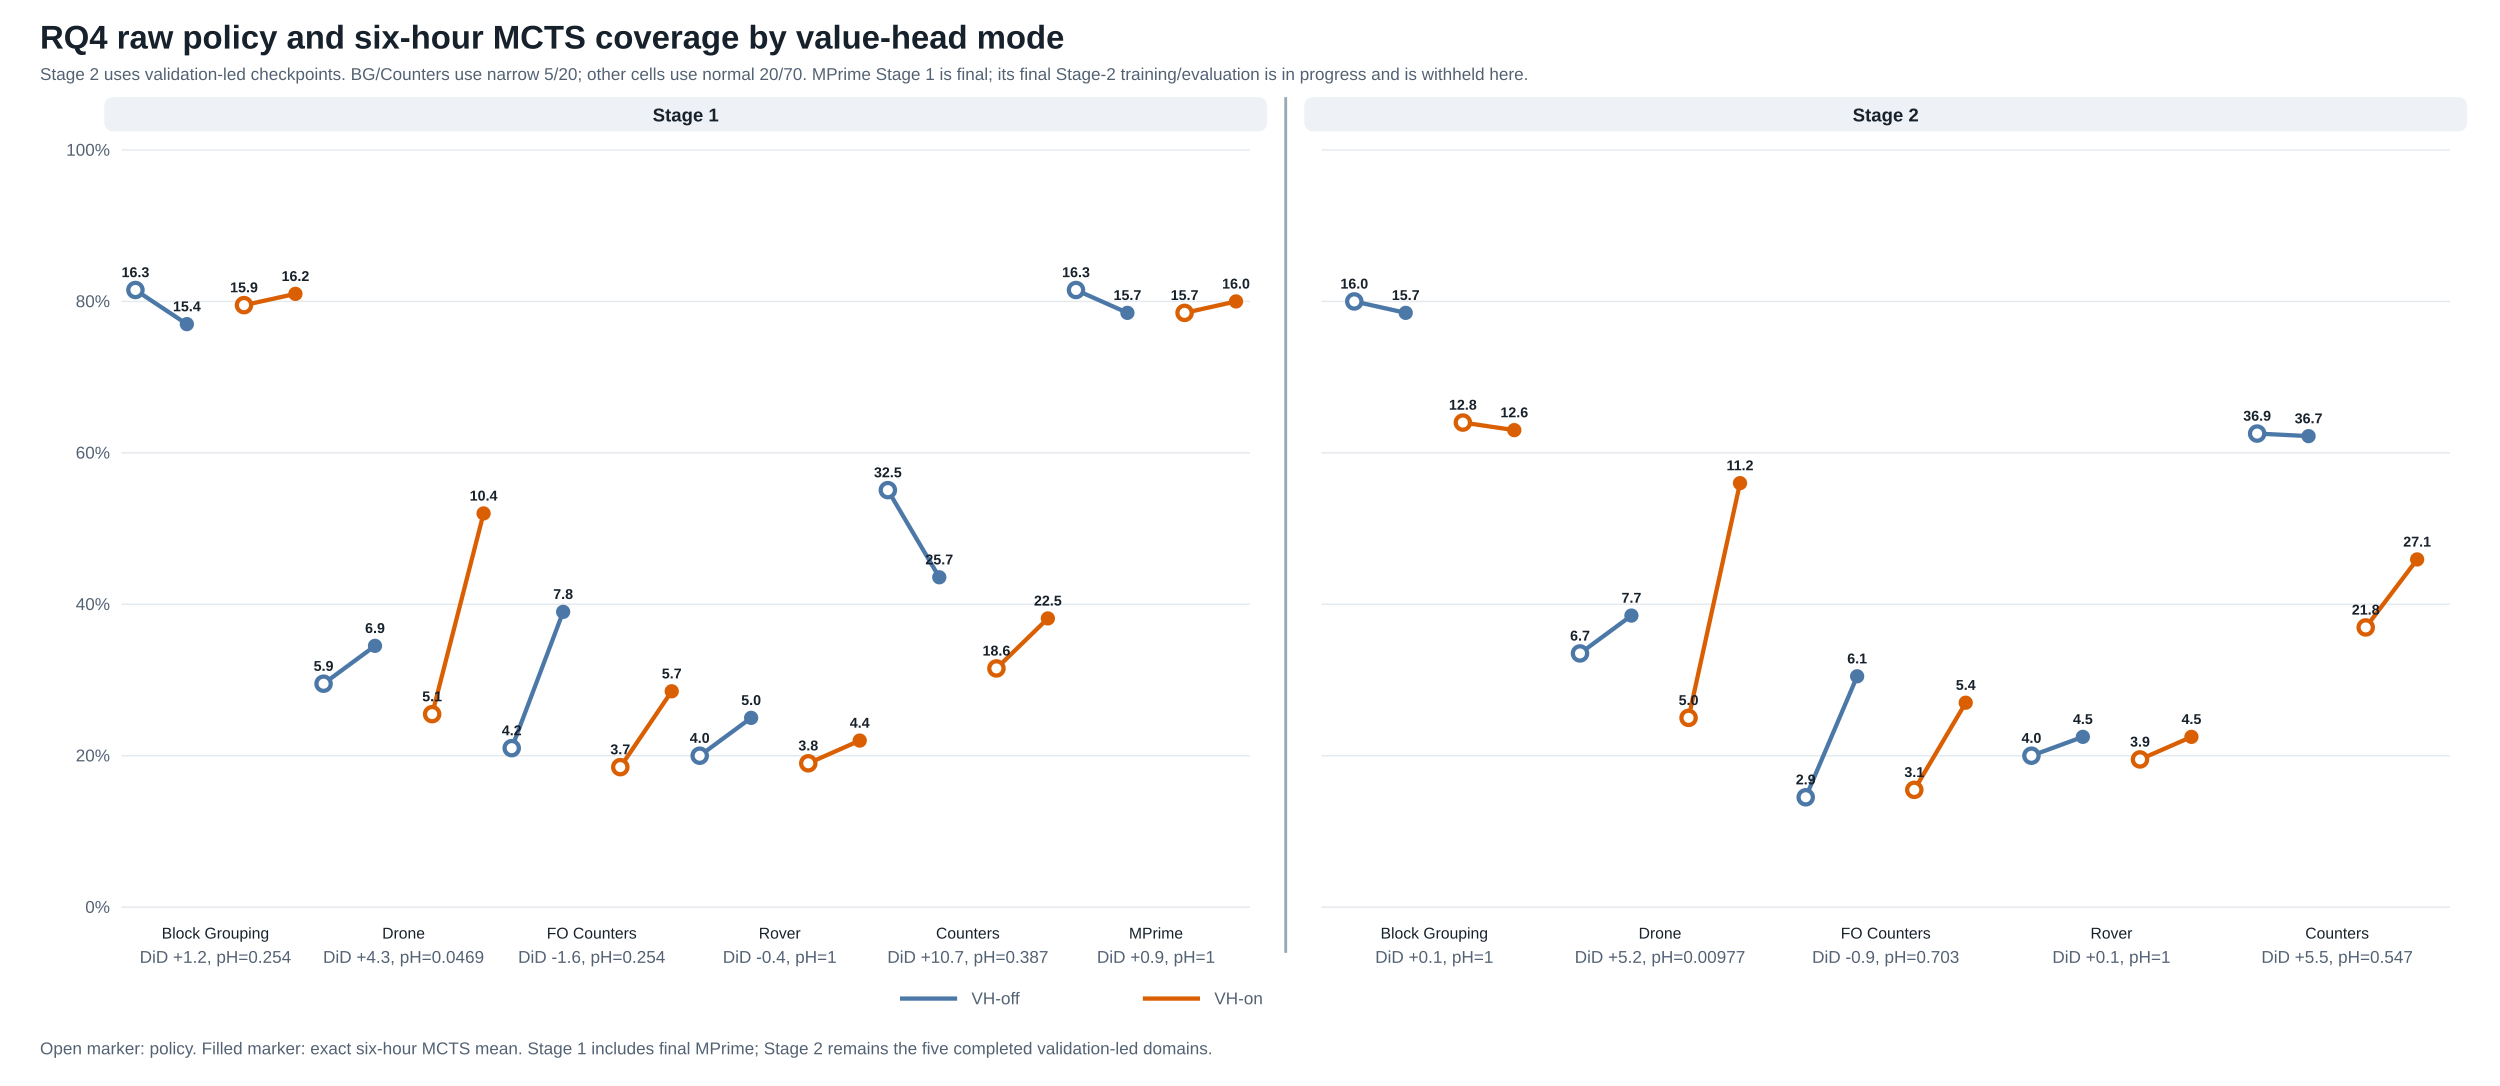
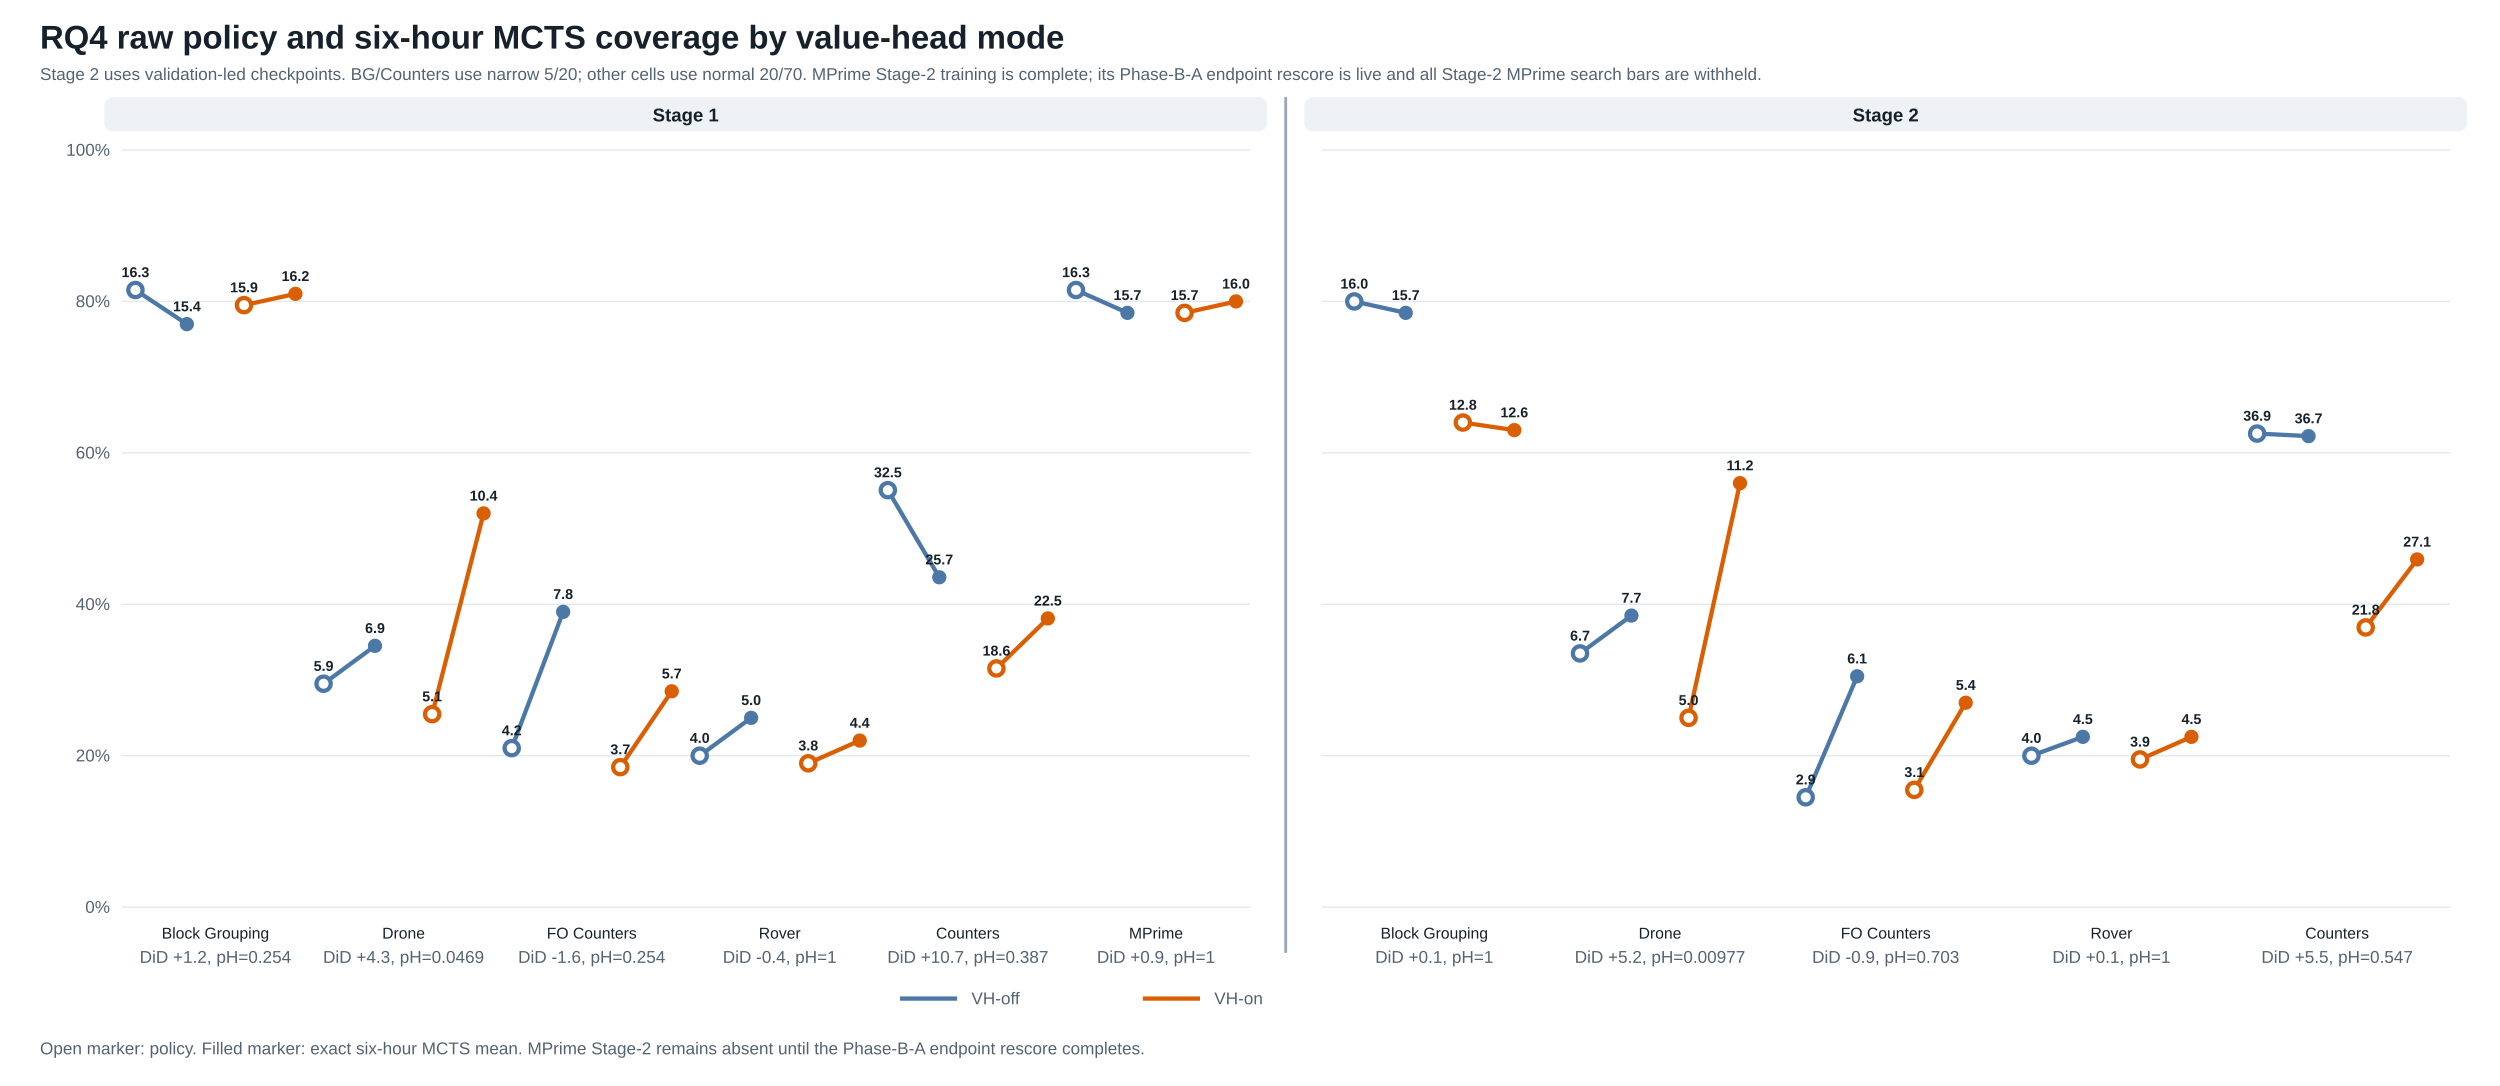
<svg xmlns="http://www.w3.org/2000/svg" width="1750" height="760" viewBox="0 0 1750 760">
  <rect width="100%" height="100%" fill="white" />
  <style>text{font-family:Segoe UI,Arial,sans-serif;fill:#17212b}.title{font-size:23px;font-weight:700}.sub{font-size:12px;fill:#536273}.label{font-size:11px}.head{font-size:13px;font-weight:700}.value{font-size:10px;font-weight:600}</style>
  <text x="28" y="34" class="title">RQ4 raw policy and six-hour MCTS coverage by value-head mode</text>
-   <text x="28" y="56" class="sub">Stage 2 uses validation-led checkpoints. BG/Counters use narrow 5/20; other cells use normal 20/70. MPrime Stage 1 is final; its final Stage-2 training/evaluation is in progress and is withheld here.</text>
+   <text x="28" y="56" class="sub">Stage 2 uses validation-led checkpoints. BG/Counters use narrow 5/20; other cells use normal 20/70. MPrime Stage-2 training is complete; its Phase-B-A endpoint rescore is live and all Stage-2 MPrime search bars are withheld.</text>
  <rect x="73" y="68" width="814" height="24" rx="6" fill="#eef2f6" />
  <text x="480.0" y="85" text-anchor="middle" class="head">Stage 1</text>
  <line x1="85" y1="635.0" x2="875" y2="635.0" stroke="#e4e9ee" />
  <text x="77" y="639.0" text-anchor="end" class="sub">0%</text>
  <line x1="85" y1="529.0" x2="875" y2="529.0" stroke="#e4e9ee" />
  <text x="77" y="533.0" text-anchor="end" class="sub">20%</text>
  <line x1="85" y1="423.0" x2="875" y2="423.0" stroke="#e4e9ee" />
  <text x="77" y="427.0" text-anchor="end" class="sub">40%</text>
  <line x1="85" y1="317.0" x2="875" y2="317.0" stroke="#e4e9ee" />
  <text x="77" y="321.0" text-anchor="end" class="sub">60%</text>
  <line x1="85" y1="211.0" x2="875" y2="211.0" stroke="#e4e9ee" />
  <text x="77" y="215.0" text-anchor="end" class="sub">80%</text>
  <line x1="85" y1="105.0" x2="875" y2="105.0" stroke="#e4e9ee" />
  <text x="77" y="109.0" text-anchor="end" class="sub">100%</text>
  <line x1="94.8" y1="203.0" x2="130.8" y2="226.9" stroke="#4c78a8" stroke-width="3" stroke-dasharray="none" />
  <circle cx="94.8" cy="203.0" r="5" fill="white" stroke="#4c78a8" stroke-width="3" />
  <circle cx="130.8" cy="226.9" r="5" fill="#4c78a8" opacity="1" />
  <text x="94.8" y="194.0" text-anchor="middle" class="value">16.3</text>
  <text x="130.8" y="217.9" text-anchor="middle" class="value">15.4</text>
  <line x1="170.8" y1="213.6" x2="206.8" y2="205.7" stroke="#d95f02" stroke-width="3" stroke-dasharray="none" />
  <circle cx="170.8" cy="213.6" r="5" fill="white" stroke="#d95f02" stroke-width="3" />
  <circle cx="206.8" cy="205.7" r="5" fill="#d95f02" opacity="1" />
  <text x="170.8" y="204.6" text-anchor="middle" class="value">15.9</text>
  <text x="206.8" y="196.7" text-anchor="middle" class="value">16.2</text>
  <text x="150.8" y="657" text-anchor="middle" class="label">Block Grouping</text>
  <text x="150.8" y="674" text-anchor="middle" class="sub">DiD +1.2, pH=0.254</text>
  <line x1="226.5" y1="478.6" x2="262.5" y2="452.1" stroke="#4c78a8" stroke-width="3" stroke-dasharray="none" />
  <circle cx="226.5" cy="478.6" r="5" fill="white" stroke="#4c78a8" stroke-width="3" />
  <circle cx="262.5" cy="452.1" r="5" fill="#4c78a8" opacity="1" />
  <text x="226.5" y="469.6" text-anchor="middle" class="value">5.9</text>
  <text x="262.5" y="443.1" text-anchor="middle" class="value">6.9</text>
  <line x1="302.5" y1="499.9" x2="338.5" y2="359.4" stroke="#d95f02" stroke-width="3" stroke-dasharray="none" />
  <circle cx="302.5" cy="499.9" r="5" fill="white" stroke="#d95f02" stroke-width="3" />
  <circle cx="338.5" cy="359.4" r="5" fill="#d95f02" opacity="1" />
  <text x="302.5" y="490.9" text-anchor="middle" class="value">5.1</text>
  <text x="338.5" y="350.4" text-anchor="middle" class="value">10.4</text>
  <text x="282.5" y="657" text-anchor="middle" class="label">Drone</text>
  <text x="282.5" y="674" text-anchor="middle" class="sub">DiD +4.3, pH=0.0469</text>
  <line x1="358.2" y1="523.7" x2="394.2" y2="428.3" stroke="#4c78a8" stroke-width="3" stroke-dasharray="none" />
  <circle cx="358.2" cy="523.7" r="5" fill="white" stroke="#4c78a8" stroke-width="3" />
  <circle cx="394.2" cy="428.3" r="5" fill="#4c78a8" opacity="1" />
  <text x="358.2" y="514.7" text-anchor="middle" class="value">4.2</text>
  <text x="394.2" y="419.3" text-anchor="middle" class="value">7.8</text>
  <line x1="434.2" y1="537.0" x2="470.2" y2="483.9" stroke="#d95f02" stroke-width="3" stroke-dasharray="none" />
  <circle cx="434.2" cy="537.0" r="5" fill="white" stroke="#d95f02" stroke-width="3" />
  <circle cx="470.2" cy="483.9" r="5" fill="#d95f02" opacity="1" />
  <text x="434.2" y="528.0" text-anchor="middle" class="value">3.7</text>
  <text x="470.2" y="474.9" text-anchor="middle" class="value">5.7</text>
  <text x="414.2" y="657" text-anchor="middle" class="label">FO Counters</text>
  <text x="414.2" y="674" text-anchor="middle" class="sub">DiD -1.6, pH=0.254</text>
  <line x1="489.8" y1="529.0" x2="525.8" y2="502.5" stroke="#4c78a8" stroke-width="3" stroke-dasharray="none" />
  <circle cx="489.8" cy="529.0" r="5" fill="white" stroke="#4c78a8" stroke-width="3" />
  <circle cx="525.8" cy="502.5" r="5" fill="#4c78a8" opacity="1" />
  <text x="489.8" y="520.0" text-anchor="middle" class="value">4.0</text>
  <text x="525.8" y="493.5" text-anchor="middle" class="value">5.0</text>
  <line x1="565.8" y1="534.3" x2="601.8" y2="518.4" stroke="#d95f02" stroke-width="3" stroke-dasharray="none" />
  <circle cx="565.8" cy="534.3" r="5" fill="white" stroke="#d95f02" stroke-width="3" />
  <circle cx="601.8" cy="518.4" r="5" fill="#d95f02" opacity="1" />
  <text x="565.8" y="525.3" text-anchor="middle" class="value">3.8</text>
  <text x="601.8" y="509.4" text-anchor="middle" class="value">4.4</text>
  <text x="545.8" y="657" text-anchor="middle" class="label">Rover</text>
  <text x="545.8" y="674" text-anchor="middle" class="sub">DiD -0.4, pH=1</text>
  <line x1="621.5" y1="343.1" x2="657.5" y2="404.1" stroke="#4c78a8" stroke-width="3" stroke-dasharray="none" />
  <circle cx="621.5" cy="343.1" r="5" fill="white" stroke="#4c78a8" stroke-width="3" />
  <circle cx="657.5" cy="404.1" r="5" fill="#4c78a8" opacity="1" />
  <text x="621.5" y="334.1" text-anchor="middle" class="value">32.5</text>
  <text x="657.5" y="395.1" text-anchor="middle" class="value">25.7</text>
  <line x1="697.5" y1="467.9" x2="733.5" y2="432.9" stroke="#d95f02" stroke-width="3" stroke-dasharray="none" />
  <circle cx="697.5" cy="467.9" r="5" fill="white" stroke="#d95f02" stroke-width="3" />
  <circle cx="733.5" cy="432.9" r="5" fill="#d95f02" opacity="1" />
  <text x="697.5" y="458.9" text-anchor="middle" class="value">18.6</text>
  <text x="733.5" y="423.9" text-anchor="middle" class="value">22.5</text>
  <text x="677.5" y="657" text-anchor="middle" class="label">Counters</text>
  <text x="677.5" y="674" text-anchor="middle" class="sub">DiD +10.7, pH=0.387</text>
  <line x1="753.2" y1="203.0" x2="789.2" y2="219.0" stroke="#4c78a8" stroke-width="3" stroke-dasharray="none" />
  <circle cx="753.2" cy="203.0" r="5" fill="white" stroke="#4c78a8" stroke-width="3" />
  <circle cx="789.2" cy="219.0" r="5" fill="#4c78a8" opacity="1" />
  <text x="753.2" y="194.0" text-anchor="middle" class="value">16.3</text>
  <text x="789.2" y="210.0" text-anchor="middle" class="value">15.7</text>
  <line x1="829.2" y1="219.0" x2="865.2" y2="211.0" stroke="#d95f02" stroke-width="3" stroke-dasharray="none" />
  <circle cx="829.2" cy="219.0" r="5" fill="white" stroke="#d95f02" stroke-width="3" />
  <circle cx="865.2" cy="211.0" r="5" fill="#d95f02" opacity="1" />
  <text x="829.2" y="210.0" text-anchor="middle" class="value">15.7</text>
  <text x="865.2" y="202.0" text-anchor="middle" class="value">16.0</text>
  <text x="809.2" y="657" text-anchor="middle" class="label">MPrime</text>
  <text x="809.2" y="674" text-anchor="middle" class="sub">DiD +0.9, pH=1</text>
  <rect x="913" y="68" width="814" height="24" rx="6" fill="#eef2f6" />
  <text x="1320.0" y="85" text-anchor="middle" class="head">Stage 2</text>
  <line x1="925" y1="635.0" x2="1715" y2="635.0" stroke="#e4e9ee" />
  <line x1="925" y1="529.0" x2="1715" y2="529.0" stroke="#e4e9ee" />
  <line x1="925" y1="423.0" x2="1715" y2="423.0" stroke="#e4e9ee" />
  <line x1="925" y1="317.0" x2="1715" y2="317.0" stroke="#e4e9ee" />
  <line x1="925" y1="211.0" x2="1715" y2="211.0" stroke="#e4e9ee" />
  <line x1="925" y1="105.0" x2="1715" y2="105.0" stroke="#e4e9ee" />
  <line x1="948.0" y1="211.0" x2="984.0" y2="219.0" stroke="#4c78a8" stroke-width="3" stroke-dasharray="none" />
  <circle cx="948.0" cy="211.0" r="5" fill="white" stroke="#4c78a8" stroke-width="3" />
  <circle cx="984.0" cy="219.0" r="5" fill="#4c78a8" opacity="1" />
  <text x="948.0" y="202.0" text-anchor="middle" class="value">16.0</text>
  <text x="984.0" y="210.0" text-anchor="middle" class="value">15.7</text>
  <line x1="1024.0" y1="295.8" x2="1060.0" y2="301.1" stroke="#d95f02" stroke-width="3" stroke-dasharray="none" />
  <circle cx="1024.0" cy="295.8" r="5" fill="white" stroke="#d95f02" stroke-width="3" />
  <circle cx="1060.0" cy="301.1" r="5" fill="#d95f02" opacity="1" />
  <text x="1024.0" y="286.8" text-anchor="middle" class="value">12.8</text>
  <text x="1060.0" y="292.1" text-anchor="middle" class="value">12.6</text>
  <text x="1004.0" y="657" text-anchor="middle" class="label">Block Grouping</text>
  <text x="1004.0" y="674" text-anchor="middle" class="sub">DiD +0.1, pH=1</text>
  <line x1="1106.0" y1="457.4" x2="1142.0" y2="430.9" stroke="#4c78a8" stroke-width="3" stroke-dasharray="none" />
  <circle cx="1106.0" cy="457.4" r="5" fill="white" stroke="#4c78a8" stroke-width="3" />
  <circle cx="1142.0" cy="430.9" r="5" fill="#4c78a8" opacity="1" />
  <text x="1106.0" y="448.4" text-anchor="middle" class="value">6.7</text>
  <text x="1142.0" y="421.9" text-anchor="middle" class="value">7.7</text>
  <line x1="1182.0" y1="502.5" x2="1218.0" y2="338.2" stroke="#d95f02" stroke-width="3" stroke-dasharray="none" />
  <circle cx="1182.0" cy="502.5" r="5" fill="white" stroke="#d95f02" stroke-width="3" />
  <circle cx="1218.0" cy="338.2" r="5" fill="#d95f02" opacity="1" />
  <text x="1182.0" y="493.5" text-anchor="middle" class="value">5.0</text>
  <text x="1218.0" y="329.2" text-anchor="middle" class="value">11.2</text>
  <text x="1162.0" y="657" text-anchor="middle" class="label">Drone</text>
  <text x="1162.0" y="674" text-anchor="middle" class="sub">DiD +5.2, pH=0.00977</text>
  <line x1="1264.0" y1="558.1" x2="1300.0" y2="473.4" stroke="#4c78a8" stroke-width="3" stroke-dasharray="none" />
  <circle cx="1264.0" cy="558.1" r="5" fill="white" stroke="#4c78a8" stroke-width="3" />
  <circle cx="1300.0" cy="473.4" r="5" fill="#4c78a8" opacity="1" />
  <text x="1264.0" y="549.1" text-anchor="middle" class="value">2.9</text>
  <text x="1300.0" y="464.4" text-anchor="middle" class="value">6.1</text>
  <line x1="1340.0" y1="552.9" x2="1376.0" y2="491.9" stroke="#d95f02" stroke-width="3" stroke-dasharray="none" />
  <circle cx="1340.0" cy="552.9" r="5" fill="white" stroke="#d95f02" stroke-width="3" />
  <circle cx="1376.0" cy="491.9" r="5" fill="#d95f02" opacity="1" />
  <text x="1340.0" y="543.9" text-anchor="middle" class="value">3.1</text>
  <text x="1376.0" y="482.9" text-anchor="middle" class="value">5.4</text>
  <text x="1320.0" y="657" text-anchor="middle" class="label">FO Counters</text>
  <text x="1320.0" y="674" text-anchor="middle" class="sub">DiD -0.9, pH=0.703</text>
  <line x1="1422.0" y1="529.0" x2="1458.0" y2="515.8" stroke="#4c78a8" stroke-width="3" stroke-dasharray="none" />
  <circle cx="1422.0" cy="529.0" r="5" fill="white" stroke="#4c78a8" stroke-width="3" />
  <circle cx="1458.0" cy="515.8" r="5" fill="#4c78a8" opacity="1" />
  <text x="1422.0" y="520.0" text-anchor="middle" class="value">4.0</text>
  <text x="1458.0" y="506.8" text-anchor="middle" class="value">4.5</text>
  <line x1="1498.0" y1="531.6" x2="1534.0" y2="515.8" stroke="#d95f02" stroke-width="3" stroke-dasharray="none" />
  <circle cx="1498.0" cy="531.6" r="5" fill="white" stroke="#d95f02" stroke-width="3" />
  <circle cx="1534.0" cy="515.8" r="5" fill="#d95f02" opacity="1" />
  <text x="1498.0" y="522.6" text-anchor="middle" class="value">3.9</text>
  <text x="1534.0" y="506.8" text-anchor="middle" class="value">4.5</text>
  <text x="1478.0" y="657" text-anchor="middle" class="label">Rover</text>
  <text x="1478.0" y="674" text-anchor="middle" class="sub">DiD +0.1, pH=1</text>
  <line x1="1580.0" y1="303.5" x2="1616.0" y2="305.3" stroke="#4c78a8" stroke-width="3" stroke-dasharray="none" />
  <circle cx="1580.0" cy="303.5" r="5" fill="white" stroke="#4c78a8" stroke-width="3" />
  <circle cx="1616.0" cy="305.3" r="5" fill="#4c78a8" opacity="1" />
  <text x="1580.0" y="294.5" text-anchor="middle" class="value">36.9</text>
  <text x="1616.0" y="296.3" text-anchor="middle" class="value">36.7</text>
  <line x1="1656.0" y1="439.2" x2="1692.0" y2="391.6" stroke="#d95f02" stroke-width="3" stroke-dasharray="none" />
  <circle cx="1656.0" cy="439.2" r="5" fill="white" stroke="#d95f02" stroke-width="3" />
  <circle cx="1692.0" cy="391.6" r="5" fill="#d95f02" opacity="1" />
  <text x="1656.0" y="430.2" text-anchor="middle" class="value">21.8</text>
  <text x="1692.0" y="382.6" text-anchor="middle" class="value">27.1</text>
  <text x="1636.0" y="657" text-anchor="middle" class="label">Counters</text>
  <text x="1636.0" y="674" text-anchor="middle" class="sub">DiD +5.5, pH=0.547</text>
  <line x1="900" y1="68" x2="900" y2="667" stroke="#9aa7b4" stroke-width="2" />
  <line x1="630" y1="699" x2="670" y2="699" stroke="#4c78a8" stroke-width="3" />
  <text x="680" y="703" class="sub">VH-off</text>
  <line x1="800" y1="699" x2="840" y2="699" stroke="#d95f02" stroke-width="3" />
  <text x="850" y="703" class="sub">VH-on</text>
-   <text x="28" y="738" class="sub">Open marker: policy. Filled marker: exact six-hour MCTS mean. Stage 1 includes final MPrime; Stage 2 remains the five completed validation-led domains.</text>
+   <text x="28" y="738" class="sub">Open marker: policy. Filled marker: exact six-hour MCTS mean. MPrime Stage-2 remains absent until the Phase-B-A endpoint rescore completes.</text>
</svg>
